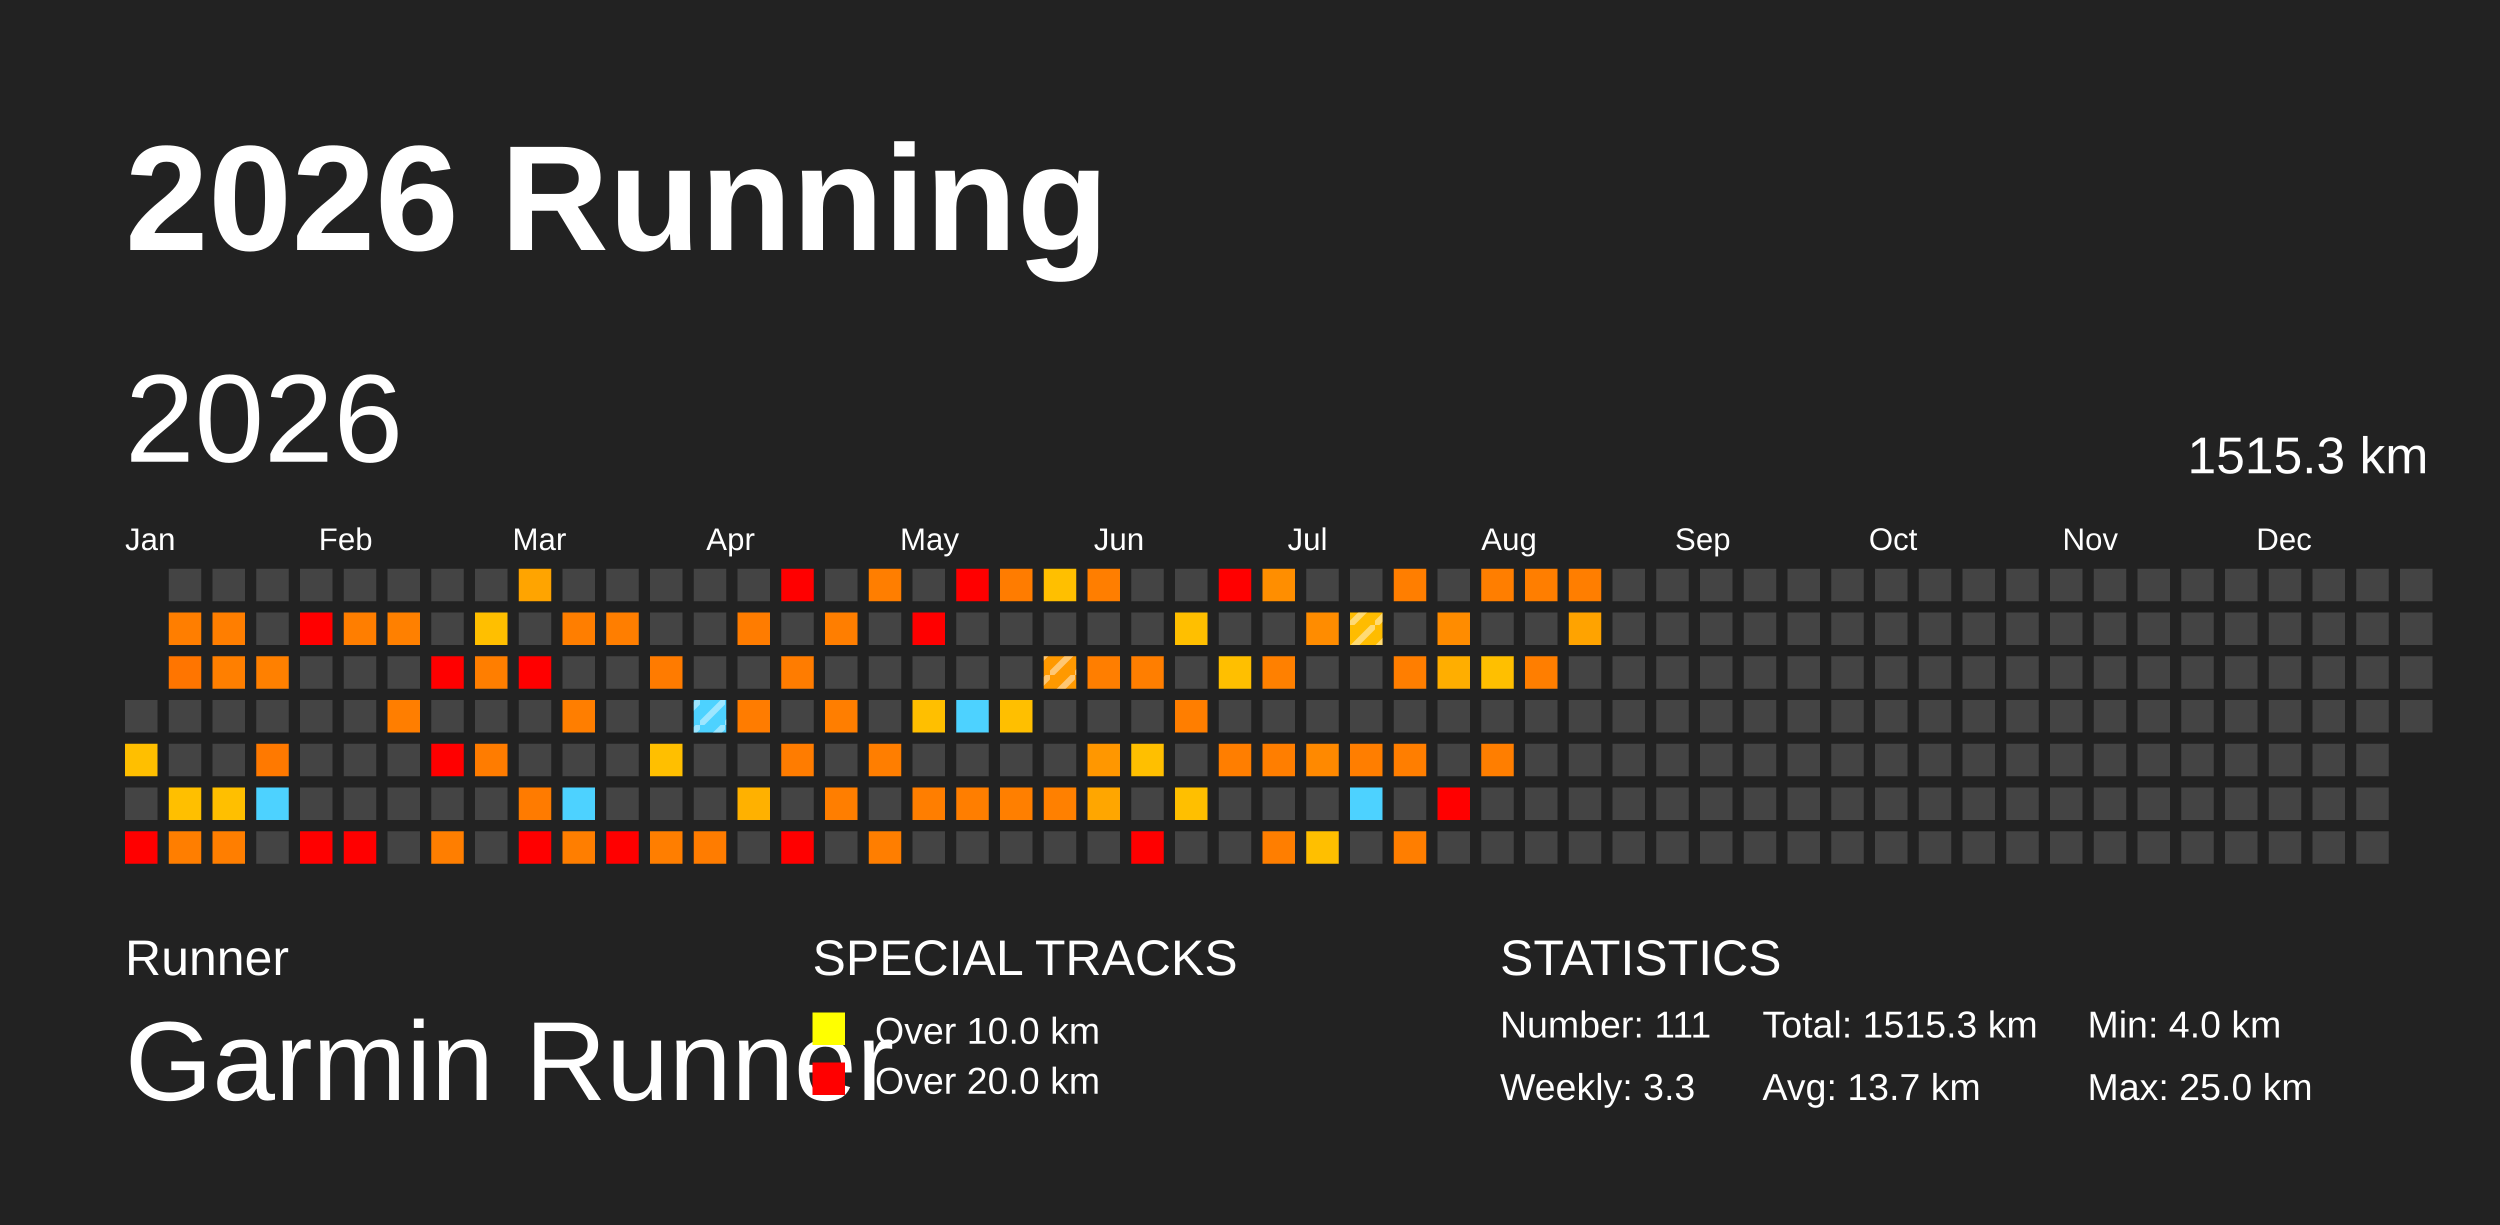
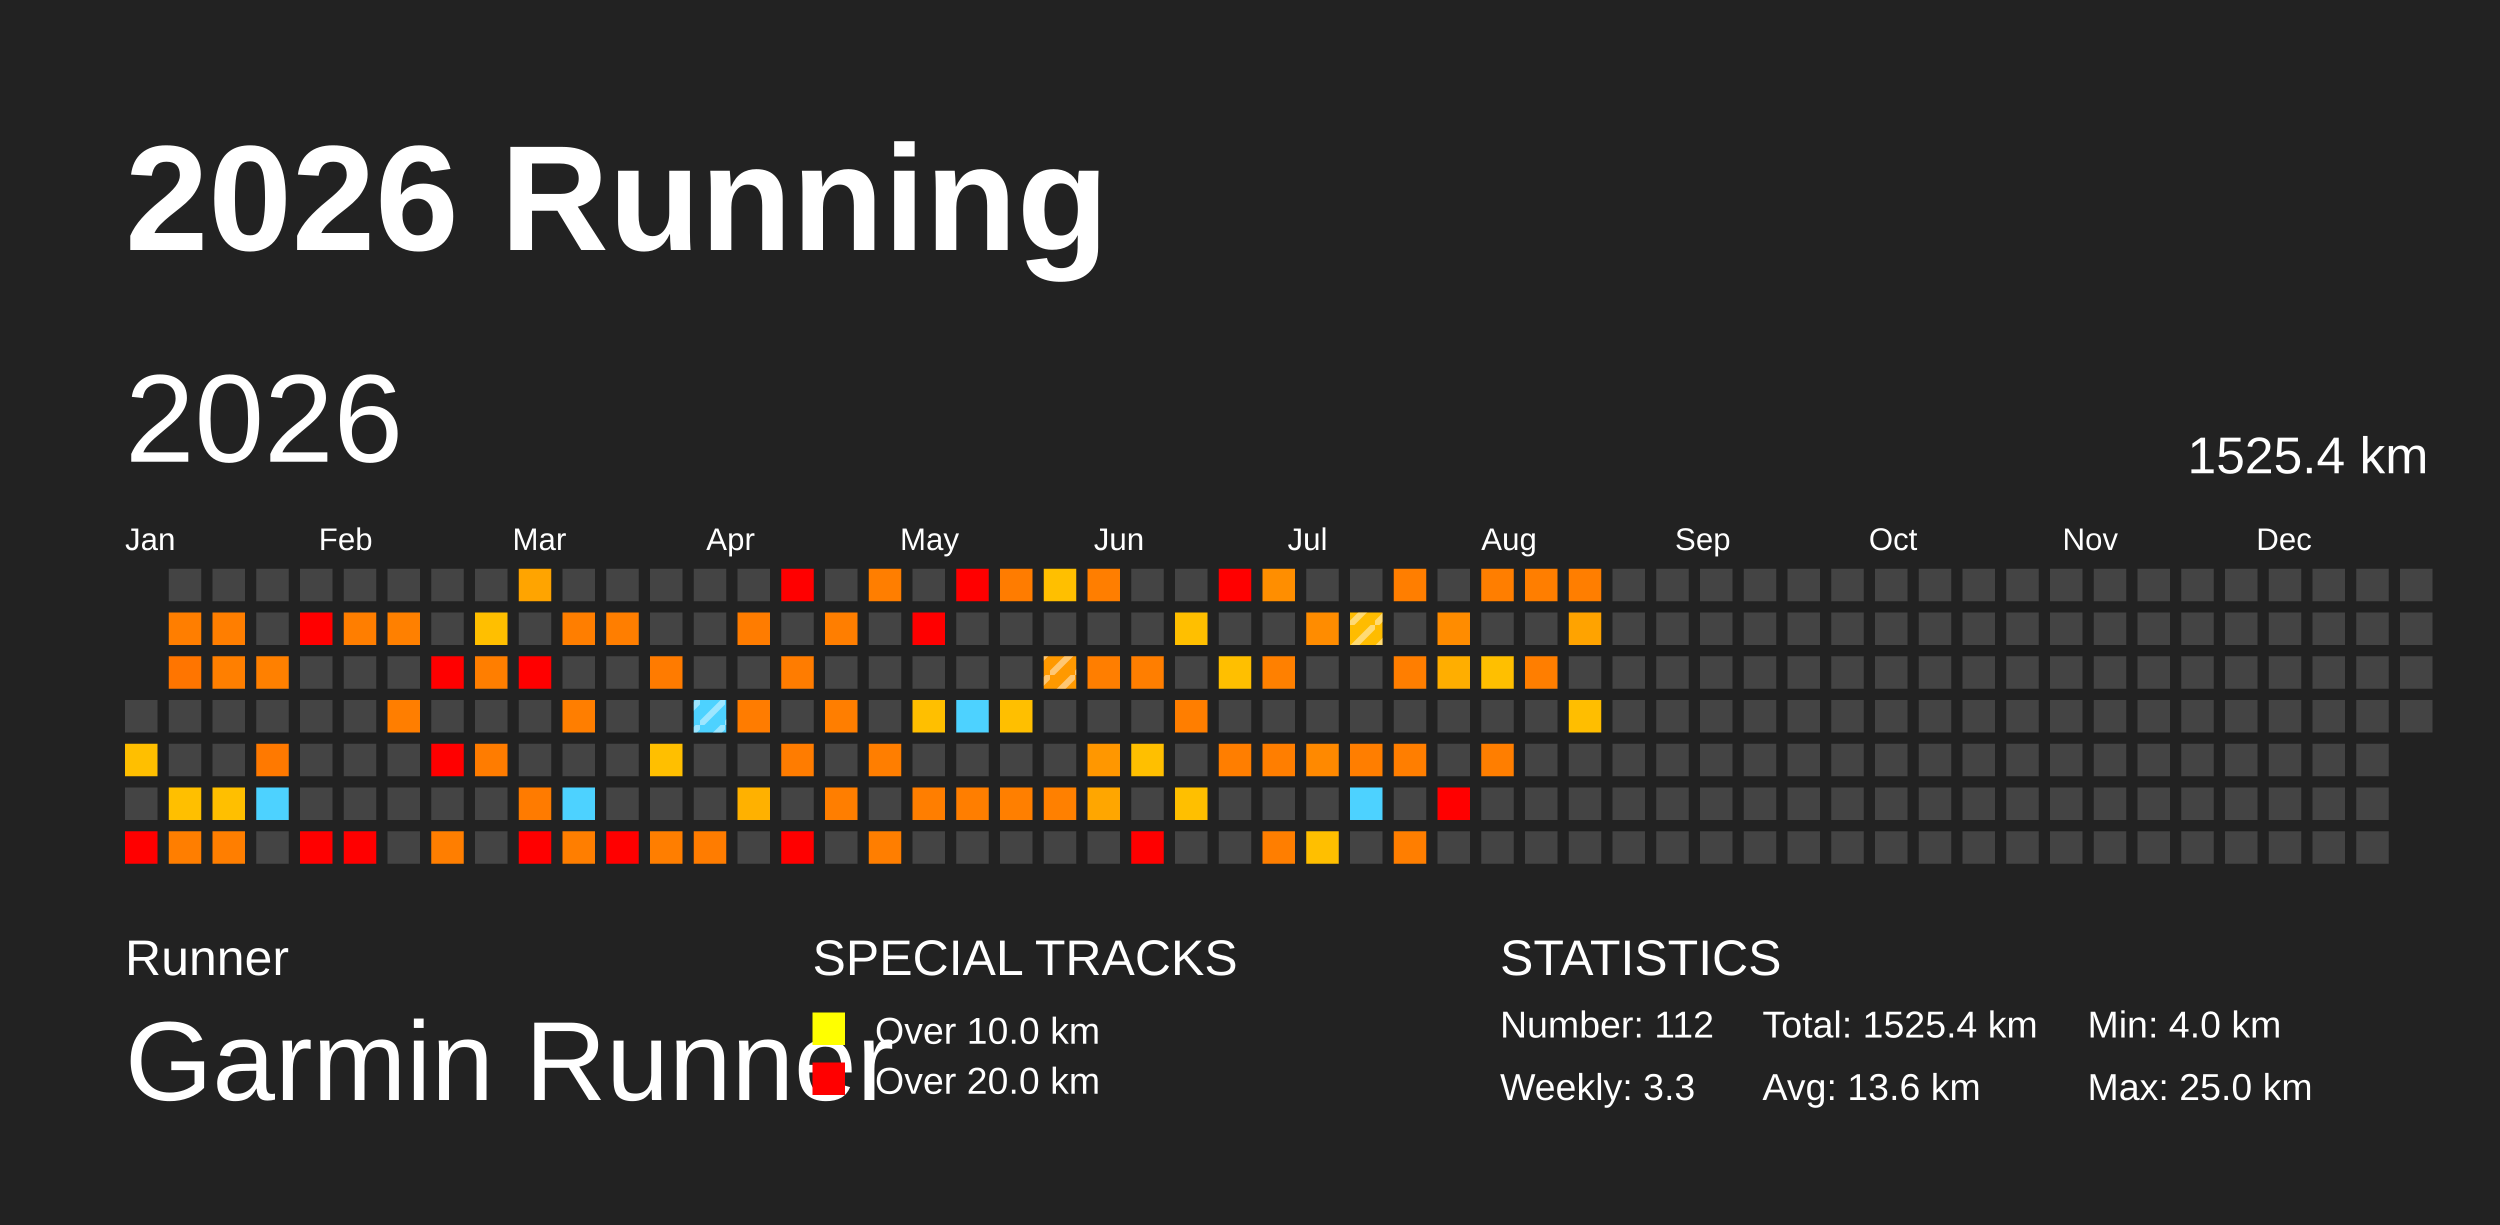
<svg xmlns="http://www.w3.org/2000/svg" baseProfile="full" height="98mm" version="1.1" viewBox="0,0,200,98" width="200mm">
  <defs>
    <pattern height="2" id="indoor-stripe" patternUnits="userSpaceOnUse" width="2">
      <line stroke="white" stroke-opacity="0.45" stroke-width="0.5" x1="0" x2="2" y1="2" y2="0" />
    </pattern>
  </defs>
  <rect fill="#222222" height="98" width="200" x="0" y="0" />
  <text fill="#FFFFFF" style="font-size:12px; font-family:Arial; font-weight:bold;" x="10" y="20">2026 Running</text>
  <text fill="#FFFFFF" style="font-size:4px; font-family:Arial" x="10" y="78">Runner</text>
  <text fill="#FFFFFF" style="font-size:9px; font-family:Arial" x="10" y="88">Garmin Runner</text>
  <text fill="#FFFFFF" style="font-size:4px; font-family:Arial" x="65" y="78">SPECIAL TRACKS</text>
  <rect fill="yellow" height="2.6" width="2.6" x="65" y="81" />
  <text fill="#FFFFFF" style="font-size:3px; font-family:Arial" x="70" y="83.5">Over 10.0 km</text>
  <rect fill="red" height="2.6" width="2.6" x="65" y="85" />
  <text fill="#FFFFFF" style="font-size:3px; font-family:Arial" x="70" y="87.5">Over 20.0 km</text>
  <text fill="#FFFFFF" style="font-size:4px; font-family:Arial" x="120" y="78">STATISTICS</text>
-   <text fill="#FFFFFF" style="font-size:3px; font-family:Arial" x="120" y="83">Number: 111</text>
+   <text fill="#FFFFFF" style="font-size:3px; font-family:Arial" x="120" y="83">Number: 112</text>
  <text fill="#FFFFFF" style="font-size:3px; font-family:Arial" x="120" y="88">Weekly: 3.3</text>
-   <text fill="#FFFFFF" style="font-size:3px; font-family:Arial" x="141" y="83">Total: 1515.3 km</text>
-   <text fill="#FFFFFF" style="font-size:3px; font-family:Arial" x="141" y="88">Avg: 13.7 km</text>
+   <text fill="#FFFFFF" style="font-size:3px; font-family:Arial" x="141" y="83">Total: 1525.4 km</text>
+   <text fill="#FFFFFF" style="font-size:3px; font-family:Arial" x="141" y="88">Avg: 13.6 km</text>
  <text fill="#FFFFFF" style="font-size:3px; font-family:Arial" x="167" y="83">Min: 4.0 km</text>
  <text fill="#FFFFFF" style="font-size:3px; font-family:Arial" x="167" y="88">Max: 25.0 km</text>
  <text dominant-baseline="hanging" fill="#FFFFFF" style="font-size:10.0px; font-family:Arial;" x="10" y="30">2026</text>
-   <text dominant-baseline="hanging" fill="#FFFFFF" style="font-size:4.125px; font-family:Arial;" x="175" y="35">1515.3 km</text>
+   <text dominant-baseline="hanging" fill="#FFFFFF" style="font-size:4.125px; font-family:Arial;" x="175" y="35">1525.4 km</text>
  <text fill="#FFFFFF" style="font-size:2.5px; font-family:Arial" x="10.0" y="44">Jan</text>
  <text fill="#FFFFFF" style="font-size:2.5px; font-family:Arial" x="25.5" y="44">Feb</text>
  <text fill="#FFFFFF" style="font-size:2.5px; font-family:Arial" x="41.0" y="44">Mar</text>
  <text fill="#FFFFFF" style="font-size:2.5px; font-family:Arial" x="56.5" y="44">Apr</text>
  <text fill="#FFFFFF" style="font-size:2.5px; font-family:Arial" x="72.0" y="44">May</text>
  <text fill="#FFFFFF" style="font-size:2.5px; font-family:Arial" x="87.5" y="44">Jun</text>
  <text fill="#FFFFFF" style="font-size:2.5px; font-family:Arial" x="103.0" y="44">Jul</text>
  <text fill="#FFFFFF" style="font-size:2.5px; font-family:Arial" x="118.5" y="44">Aug</text>
  <text fill="#FFFFFF" style="font-size:2.5px; font-family:Arial" x="134.0" y="44">Sep</text>
  <text fill="#FFFFFF" style="font-size:2.5px; font-family:Arial" x="149.5" y="44">Oct</text>
  <text fill="#FFFFFF" style="font-size:2.5px; font-family:Arial" x="165.0" y="44">Nov</text>
  <text fill="#FFFFFF" style="font-size:2.5px; font-family:Arial" x="180.5" y="44">Dec</text>
  <rect fill="#444444" height="2.6" width="2.6" x="10.0" y="56.0" />
  <rect fill="#ffbf00" height="2.6" width="2.6" x="10.0" y="59.5" />
  <rect fill="#444444" height="2.6" width="2.6" x="10.0" y="63.0" />
  <rect fill="red" height="2.6" width="2.6" x="10.0" y="66.5" />
  <rect fill="#444444" height="2.6" width="2.6" x="13.5" y="45.5" />
  <rect fill="#ff7e00" height="2.6" width="2.6" x="13.5" y="49.0" />
  <rect fill="#ff7500" height="2.6" width="2.6" x="13.5" y="52.5" />
  <rect fill="#444444" height="2.6" width="2.6" x="13.5" y="56.0" />
  <rect fill="#444444" height="2.6" width="2.6" x="13.5" y="59.5" />
  <rect fill="#ffbf00" height="2.6" width="2.6" x="13.5" y="63.0" />
  <rect fill="#ff7e00" height="2.6" width="2.6" x="13.5" y="66.5" />
  <rect fill="#444444" height="2.6" width="2.6" x="17.0" y="45.5" />
  <rect fill="#ff7e00" height="2.6" width="2.6" x="17.0" y="49.0" />
  <rect fill="#ff7f00" height="2.6" width="2.6" x="17.0" y="52.5" />
  <rect fill="#444444" height="2.6" width="2.6" x="17.0" y="56.0" />
  <rect fill="#444444" height="2.6" width="2.6" x="17.0" y="59.5" />
  <rect fill="#ffbf00" height="2.6" width="2.6" x="17.0" y="63.0" />
  <rect fill="#ff7e00" height="2.6" width="2.6" x="17.0" y="66.5" />
  <rect fill="#444444" height="2.6" width="2.6" x="20.5" y="45.5" />
  <rect fill="#444444" height="2.6" width="2.6" x="20.5" y="49.0" />
  <rect fill="#ff8000" height="2.6" width="2.6" x="20.5" y="52.5" />
  <rect fill="#444444" height="2.6" width="2.6" x="20.5" y="56.0" />
  <rect fill="#ff7900" height="2.6" width="2.6" x="20.5" y="59.5" />
  <rect fill="#4dd2ff" height="2.6" width="2.6" x="20.5" y="63.0" />
  <rect fill="#444444" height="2.6" width="2.6" x="20.5" y="66.5" />
  <rect fill="#444444" height="2.6" width="2.6" x="24.0" y="45.5" />
  <rect fill="red" height="2.6" width="2.6" x="24.0" y="49.0" />
  <rect fill="#444444" height="2.6" width="2.6" x="24.0" y="52.5" />
  <rect fill="#444444" height="2.6" width="2.6" x="24.0" y="56.0" />
  <rect fill="#444444" height="2.6" width="2.6" x="24.0" y="59.5" />
  <rect fill="#444444" height="2.6" width="2.6" x="24.0" y="63.0" />
  <rect fill="red" height="2.6" width="2.6" x="24.0" y="66.5" />
  <rect fill="#444444" height="2.6" width="2.6" x="27.5" y="45.5" />
  <rect fill="#ff7e00" height="2.6" width="2.6" x="27.5" y="49.0" />
  <rect fill="#444444" height="2.6" width="2.6" x="27.5" y="52.5" />
  <rect fill="#444444" height="2.6" width="2.6" x="27.5" y="56.0" />
  <rect fill="#444444" height="2.6" width="2.6" x="27.5" y="59.5" />
  <rect fill="#444444" height="2.6" width="2.6" x="27.5" y="63.0" />
  <rect fill="red" height="2.6" width="2.6" x="27.5" y="66.5" />
  <rect fill="#444444" height="2.6" width="2.6" x="31.0" y="45.5" />
  <rect fill="#ff8000" height="2.6" width="2.6" x="31.0" y="49.0" />
  <rect fill="#444444" height="2.6" width="2.6" x="31.0" y="52.5" />
  <rect fill="#ff7e00" height="2.6" width="2.6" x="31.0" y="56.0" />
  <rect fill="#444444" height="2.6" width="2.6" x="31.0" y="59.5" />
  <rect fill="#444444" height="2.6" width="2.6" x="31.0" y="63.0" />
  <rect fill="#444444" height="2.6" width="2.6" x="31.0" y="66.5" />
  <rect fill="#444444" height="2.6" width="2.6" x="34.5" y="45.5" />
  <rect fill="#444444" height="2.6" width="2.6" x="34.5" y="49.0" />
  <rect fill="red" height="2.6" width="2.6" x="34.5" y="52.5" />
  <rect fill="#444444" height="2.6" width="2.6" x="34.5" y="56.0" />
  <rect fill="red" height="2.6" width="2.6" x="34.5" y="59.5" />
  <rect fill="#444444" height="2.6" width="2.6" x="34.5" y="63.0" />
  <rect fill="#ff7e00" height="2.6" width="2.6" x="34.5" y="66.5" />
  <rect fill="#444444" height="2.6" width="2.6" x="38.0" y="45.5" />
  <rect fill="#ffbf00" height="2.6" width="2.6" x="38.0" y="49.0" />
  <rect fill="#ff7e00" height="2.6" width="2.6" x="38.0" y="52.5" />
  <rect fill="#444444" height="2.6" width="2.6" x="38.0" y="56.0" />
  <rect fill="#ff7c00" height="2.6" width="2.6" x="38.0" y="59.5" />
  <rect fill="#444444" height="2.6" width="2.6" x="38.0" y="63.0" />
  <rect fill="#444444" height="2.6" width="2.6" x="38.0" y="66.5" />
  <rect fill="#ffa400" height="2.6" width="2.6" x="41.5" y="45.5" />
  <rect fill="#444444" height="2.6" width="2.6" x="41.5" y="49.0" />
  <rect fill="red" height="2.6" width="2.6" x="41.5" y="52.5" />
  <rect fill="#444444" height="2.6" width="2.6" x="41.5" y="56.0" />
  <rect fill="#444444" height="2.6" width="2.6" x="41.5" y="59.5" />
  <rect fill="#ff7b00" height="2.6" width="2.6" x="41.5" y="63.0" />
  <rect fill="red" height="2.6" width="2.6" x="41.5" y="66.5" />
  <rect fill="#444444" height="2.6" width="2.6" x="45.0" y="45.5" />
  <rect fill="#ff7e00" height="2.6" width="2.6" x="45.0" y="49.0" />
  <rect fill="#444444" height="2.6" width="2.6" x="45.0" y="52.5" />
  <rect fill="#ff7e00" height="2.6" width="2.6" x="45.0" y="56.0" />
  <rect fill="#444444" height="2.6" width="2.6" x="45.0" y="59.5" />
  <rect fill="#4dd2ff" height="2.6" width="2.6" x="45.0" y="63.0" />
  <rect fill="#ff7e00" height="2.6" width="2.6" x="45.0" y="66.5" />
  <rect fill="#444444" height="2.6" width="2.6" x="48.5" y="45.5" />
  <rect fill="#ff7e00" height="2.6" width="2.6" x="48.5" y="49.0" />
  <rect fill="#444444" height="2.6" width="2.6" x="48.5" y="52.5" />
  <rect fill="#444444" height="2.6" width="2.6" x="48.5" y="56.0" />
  <rect fill="#444444" height="2.6" width="2.6" x="48.5" y="59.5" />
  <rect fill="#444444" height="2.6" width="2.6" x="48.5" y="63.0" />
  <rect fill="red" height="2.6" width="2.6" x="48.5" y="66.5" />
  <rect fill="#444444" height="2.6" width="2.6" x="52.0" y="45.5" />
  <rect fill="#444444" height="2.6" width="2.6" x="52.0" y="49.0" />
  <rect fill="#ff7b00" height="2.6" width="2.6" x="52.0" y="52.5" />
  <rect fill="#444444" height="2.6" width="2.6" x="52.0" y="56.0" />
  <rect fill="#ffbf00" height="2.6" width="2.6" x="52.0" y="59.5" />
  <rect fill="#444444" height="2.6" width="2.6" x="52.0" y="63.0" />
  <rect fill="#ff7e00" height="2.6" width="2.6" x="52.0" y="66.5" />
  <rect fill="#444444" height="2.6" width="2.6" x="55.5" y="45.5" />
  <rect fill="#444444" height="2.6" width="2.6" x="55.5" y="49.0" />
  <rect fill="#444444" height="2.6" width="2.6" x="55.5" y="52.5" />
  <rect fill="#4dd2ff" height="2.6" width="2.6" x="55.5" y="56.0" />
  <rect fill="url(#indoor-stripe)" height="2.6" style="pointer-events: none;" width="2.6" x="55.5" y="56.0" />
  <rect fill="#444444" height="2.6" width="2.6" x="55.5" y="59.5" />
  <rect fill="#444444" height="2.6" width="2.6" x="55.5" y="63.0" />
  <rect fill="#ff7c00" height="2.6" width="2.6" x="55.5" y="66.5" />
  <rect fill="#444444" height="2.6" width="2.6" x="59.0" y="45.5" />
  <rect fill="#ff7c00" height="2.6" width="2.6" x="59.0" y="49.0" />
  <rect fill="#444444" height="2.6" width="2.6" x="59.0" y="52.5" />
  <rect fill="#ff7c00" height="2.6" width="2.6" x="59.0" y="56.0" />
  <rect fill="#444444" height="2.6" width="2.6" x="59.0" y="59.5" />
  <rect fill="#ffb100" height="2.6" width="2.6" x="59.0" y="63.0" />
  <rect fill="#444444" height="2.6" width="2.6" x="59.0" y="66.5" />
  <rect fill="red" height="2.6" width="2.6" x="62.5" y="45.5" />
  <rect fill="#444444" height="2.6" width="2.6" x="62.5" y="49.0" />
  <rect fill="#ff7c00" height="2.6" width="2.6" x="62.5" y="52.5" />
  <rect fill="#444444" height="2.6" width="2.6" x="62.5" y="56.0" />
  <rect fill="#ff7c00" height="2.6" width="2.6" x="62.5" y="59.5" />
  <rect fill="#444444" height="2.6" width="2.6" x="62.5" y="63.0" />
  <rect fill="red" height="2.6" width="2.6" x="62.5" y="66.5" />
  <rect fill="#444444" height="2.6" width="2.6" x="66.0" y="45.5" />
  <rect fill="#ff7e00" height="2.6" width="2.6" x="66.0" y="49.0" />
  <rect fill="#444444" height="2.6" width="2.6" x="66.0" y="52.5" />
  <rect fill="#ff7e00" height="2.6" width="2.6" x="66.0" y="56.0" />
  <rect fill="#444444" height="2.6" width="2.6" x="66.0" y="59.5" />
  <rect fill="#ff7e00" height="2.6" width="2.6" x="66.0" y="63.0" />
  <rect fill="#444444" height="2.6" width="2.6" x="66.0" y="66.5" />
  <rect fill="#ff7e00" height="2.6" width="2.6" x="69.5" y="45.5" />
  <rect fill="#444444" height="2.6" width="2.6" x="69.5" y="49.0" />
  <rect fill="#444444" height="2.6" width="2.6" x="69.5" y="52.5" />
  <rect fill="#444444" height="2.6" width="2.6" x="69.5" y="56.0" />
  <rect fill="#ff7e00" height="2.6" width="2.6" x="69.5" y="59.5" />
  <rect fill="#444444" height="2.6" width="2.6" x="69.5" y="63.0" />
  <rect fill="#ff7e00" height="2.6" width="2.6" x="69.5" y="66.5" />
  <rect fill="#444444" height="2.6" width="2.6" x="73.0" y="45.5" />
  <rect fill="red" height="2.6" width="2.6" x="73.0" y="49.0" />
  <rect fill="#444444" height="2.6" width="2.6" x="73.0" y="52.5" />
  <rect fill="#ffbf00" height="2.6" width="2.6" x="73.0" y="56.0" />
  <rect fill="#444444" height="2.6" width="2.6" x="73.0" y="59.5" />
  <rect fill="#ff7e00" height="2.6" width="2.6" x="73.0" y="63.0" />
  <rect fill="#444444" height="2.6" width="2.6" x="73.0" y="66.5" />
  <rect fill="red" height="2.6" width="2.6" x="76.5" y="45.5" />
  <rect fill="#444444" height="2.6" width="2.6" x="76.5" y="49.0" />
  <rect fill="#444444" height="2.6" width="2.6" x="76.5" y="52.5" />
  <rect fill="#4dd2ff" height="2.6" width="2.6" x="76.5" y="56.0" />
  <rect fill="#444444" height="2.6" width="2.6" x="76.5" y="59.5" />
  <rect fill="#ff7e00" height="2.6" width="2.6" x="76.5" y="63.0" />
  <rect fill="#444444" height="2.6" width="2.6" x="76.5" y="66.5" />
  <rect fill="#ff7c00" height="2.6" width="2.6" x="80.0" y="45.5" />
  <rect fill="#444444" height="2.6" width="2.6" x="80.0" y="49.0" />
  <rect fill="#444444" height="2.6" width="2.6" x="80.0" y="52.5" />
  <rect fill="#ffbf00" height="2.6" width="2.6" x="80.0" y="56.0" />
  <rect fill="#444444" height="2.6" width="2.6" x="80.0" y="59.5" />
  <rect fill="#ff7f00" height="2.6" width="2.6" x="80.0" y="63.0" />
  <rect fill="#444444" height="2.6" width="2.6" x="80.0" y="66.5" />
  <rect fill="#ffbf00" height="2.6" width="2.6" x="83.5" y="45.5" />
  <rect fill="#444444" height="2.6" width="2.6" x="83.5" y="49.0" />
  <rect fill="#ff9900" height="2.6" width="2.6" x="83.5" y="52.5" />
  <rect fill="url(#indoor-stripe)" height="2.6" style="pointer-events: none;" width="2.6" x="83.5" y="52.5" />
  <rect fill="#444444" height="2.6" width="2.6" x="83.5" y="56.0" />
  <rect fill="#444444" height="2.6" width="2.6" x="83.5" y="59.5" />
  <rect fill="#ff8000" height="2.6" width="2.6" x="83.5" y="63.0" />
  <rect fill="#444444" height="2.6" width="2.6" x="83.5" y="66.5" />
  <rect fill="#ff7e00" height="2.6" width="2.6" x="87.0" y="45.5" />
  <rect fill="#444444" height="2.6" width="2.6" x="87.0" y="49.0" />
  <rect fill="#ff7e00" height="2.6" width="2.6" x="87.0" y="52.5" />
  <rect fill="#444444" height="2.6" width="2.6" x="87.0" y="56.0" />
  <rect fill="#ff9700" height="2.6" width="2.6" x="87.0" y="59.5" />
  <rect fill="#ffa600" height="2.6" width="2.6" x="87.0" y="63.0" />
  <rect fill="#444444" height="2.6" width="2.6" x="87.0" y="66.5" />
  <rect fill="#444444" height="2.6" width="2.6" x="90.5" y="45.5" />
  <rect fill="#444444" height="2.6" width="2.6" x="90.5" y="49.0" />
  <rect fill="#ff7e00" height="2.6" width="2.6" x="90.5" y="52.5" />
  <rect fill="#444444" height="2.6" width="2.6" x="90.5" y="56.0" />
  <rect fill="#ffbf00" height="2.6" width="2.6" x="90.5" y="59.5" />
  <rect fill="#444444" height="2.6" width="2.6" x="90.5" y="63.0" />
  <rect fill="red" height="2.6" width="2.6" x="90.5" y="66.5" />
  <rect fill="#444444" height="2.6" width="2.6" x="94.0" y="45.5" />
  <rect fill="#ffbf00" height="2.6" width="2.6" x="94.0" y="49.0" />
  <rect fill="#444444" height="2.6" width="2.6" x="94.0" y="52.5" />
  <rect fill="#ff7e00" height="2.6" width="2.6" x="94.0" y="56.0" />
  <rect fill="#444444" height="2.6" width="2.6" x="94.0" y="59.5" />
  <rect fill="#ffbf00" height="2.6" width="2.6" x="94.0" y="63.0" />
  <rect fill="#444444" height="2.6" width="2.6" x="94.0" y="66.5" />
  <rect fill="red" height="2.6" width="2.6" x="97.5" y="45.5" />
  <rect fill="#444444" height="2.6" width="2.6" x="97.5" y="49.0" />
  <rect fill="#ffbf00" height="2.6" width="2.6" x="97.5" y="52.5" />
  <rect fill="#444444" height="2.6" width="2.6" x="97.5" y="56.0" />
  <rect fill="#ff7e00" height="2.6" width="2.6" x="97.5" y="59.5" />
  <rect fill="#444444" height="2.6" width="2.6" x="97.5" y="63.0" />
  <rect fill="#444444" height="2.6" width="2.6" x="97.5" y="66.5" />
  <rect fill="#ff8e00" height="2.6" width="2.6" x="101.0" y="45.5" />
  <rect fill="#444444" height="2.6" width="2.6" x="101.0" y="49.0" />
  <rect fill="#ff8000" height="2.6" width="2.6" x="101.0" y="52.5" />
  <rect fill="#444444" height="2.6" width="2.6" x="101.0" y="56.0" />
  <rect fill="#ff7e00" height="2.6" width="2.6" x="101.0" y="59.5" />
  <rect fill="#444444" height="2.6" width="2.6" x="101.0" y="63.0" />
  <rect fill="#ff7e00" height="2.6" width="2.6" x="101.0" y="66.5" />
  <rect fill="#444444" height="2.6" width="2.6" x="104.5" y="45.5" />
  <rect fill="#ff8c00" height="2.6" width="2.6" x="104.5" y="49.0" />
  <rect fill="#444444" height="2.6" width="2.6" x="104.5" y="52.5" />
  <rect fill="#444444" height="2.6" width="2.6" x="104.5" y="56.0" />
  <rect fill="#ff8900" height="2.6" width="2.6" x="104.5" y="59.5" />
  <rect fill="#444444" height="2.6" width="2.6" x="104.5" y="63.0" />
  <rect fill="#ffbf00" height="2.6" width="2.6" x="104.5" y="66.5" />
  <rect fill="#444444" height="2.6" width="2.6" x="108.0" y="45.5" />
  <rect fill="#ffbc00" height="2.6" width="2.6" x="108.0" y="49.0" />
  <rect fill="url(#indoor-stripe)" height="2.6" style="pointer-events: none;" width="2.6" x="108.0" y="49.0" />
  <rect fill="#444444" height="2.6" width="2.6" x="108.0" y="52.5" />
  <rect fill="#444444" height="2.6" width="2.6" x="108.0" y="56.0" />
  <rect fill="#ff7e00" height="2.6" width="2.6" x="108.0" y="59.5" />
  <rect fill="#4dd2ff" height="2.6" width="2.6" x="108.0" y="63.0" />
  <rect fill="#444444" height="2.6" width="2.6" x="108.0" y="66.5" />
  <rect fill="#ff7e00" height="2.6" width="2.6" x="111.5" y="45.5" />
  <rect fill="#444444" height="2.6" width="2.6" x="111.5" y="49.0" />
  <rect fill="#ff7e00" height="2.6" width="2.6" x="111.5" y="52.5" />
  <rect fill="#444444" height="2.6" width="2.6" x="111.5" y="56.0" />
  <rect fill="#ff7e00" height="2.6" width="2.6" x="111.5" y="59.5" />
  <rect fill="#444444" height="2.6" width="2.6" x="111.5" y="63.0" />
  <rect fill="#ff7e00" height="2.6" width="2.6" x="111.5" y="66.5" />
  <rect fill="#444444" height="2.6" width="2.6" x="115.0" y="45.5" />
  <rect fill="#ff8c00" height="2.6" width="2.6" x="115.0" y="49.0" />
  <rect fill="#ffae00" height="2.6" width="2.6" x="115.0" y="52.5" />
  <rect fill="#444444" height="2.6" width="2.6" x="115.0" y="56.0" />
  <rect fill="#444444" height="2.6" width="2.6" x="115.0" y="59.5" />
  <rect fill="red" height="2.6" width="2.6" x="115.0" y="63.0" />
  <rect fill="#444444" height="2.6" width="2.6" x="115.0" y="66.5" />
  <rect fill="#ff7e00" height="2.6" width="2.6" x="118.5" y="45.5" />
  <rect fill="#444444" height="2.6" width="2.6" x="118.5" y="49.0" />
  <rect fill="#ffbf00" height="2.6" width="2.6" x="118.5" y="52.5" />
  <rect fill="#444444" height="2.6" width="2.6" x="118.5" y="56.0" />
  <rect fill="#ff7e00" height="2.6" width="2.6" x="118.5" y="59.5" />
  <rect fill="#444444" height="2.6" width="2.6" x="118.5" y="63.0" />
  <rect fill="#444444" height="2.6" width="2.6" x="118.5" y="66.5" />
  <rect fill="#ff7e00" height="2.6" width="2.6" x="122.0" y="45.5" />
  <rect fill="#444444" height="2.6" width="2.6" x="122.0" y="49.0" />
  <rect fill="#ff7e00" height="2.6" width="2.6" x="122.0" y="52.5" />
  <rect fill="#444444" height="2.6" width="2.6" x="122.0" y="56.0" />
  <rect fill="#444444" height="2.6" width="2.6" x="122.0" y="59.5" />
  <rect fill="#444444" height="2.6" width="2.6" x="122.0" y="63.0" />
  <rect fill="#444444" height="2.6" width="2.6" x="122.0" y="66.5" />
  <rect fill="#ff7e00" height="2.6" width="2.6" x="125.5" y="45.5" />
  <rect fill="#ffa300" height="2.6" width="2.6" x="125.5" y="49.0" />
  <rect fill="#444444" height="2.6" width="2.6" x="125.5" y="52.5" />
-   <rect fill="#444444" height="2.6" width="2.6" x="125.5" y="56.0" />
+   <rect fill="#ffbe00" height="2.6" width="2.6" x="125.5" y="56.0" />
  <rect fill="#444444" height="2.6" width="2.6" x="125.5" y="59.5" />
  <rect fill="#444444" height="2.6" width="2.6" x="125.5" y="63.0" />
  <rect fill="#444444" height="2.6" width="2.6" x="125.5" y="66.5" />
  <rect fill="#444444" height="2.6" width="2.6" x="129.0" y="45.5" />
  <rect fill="#444444" height="2.6" width="2.6" x="129.0" y="49.0" />
  <rect fill="#444444" height="2.6" width="2.6" x="129.0" y="52.5" />
  <rect fill="#444444" height="2.6" width="2.6" x="129.0" y="56.0" />
  <rect fill="#444444" height="2.6" width="2.6" x="129.0" y="59.5" />
  <rect fill="#444444" height="2.6" width="2.6" x="129.0" y="63.0" />
  <rect fill="#444444" height="2.6" width="2.6" x="129.0" y="66.5" />
  <rect fill="#444444" height="2.6" width="2.6" x="132.5" y="45.5" />
  <rect fill="#444444" height="2.6" width="2.6" x="132.5" y="49.0" />
  <rect fill="#444444" height="2.6" width="2.6" x="132.5" y="52.5" />
  <rect fill="#444444" height="2.6" width="2.6" x="132.5" y="56.0" />
  <rect fill="#444444" height="2.6" width="2.6" x="132.5" y="59.5" />
  <rect fill="#444444" height="2.6" width="2.6" x="132.5" y="63.0" />
  <rect fill="#444444" height="2.6" width="2.6" x="132.5" y="66.5" />
  <rect fill="#444444" height="2.6" width="2.6" x="136.0" y="45.5" />
  <rect fill="#444444" height="2.6" width="2.6" x="136.0" y="49.0" />
  <rect fill="#444444" height="2.6" width="2.6" x="136.0" y="52.5" />
  <rect fill="#444444" height="2.6" width="2.6" x="136.0" y="56.0" />
  <rect fill="#444444" height="2.6" width="2.6" x="136.0" y="59.5" />
  <rect fill="#444444" height="2.6" width="2.6" x="136.0" y="63.0" />
  <rect fill="#444444" height="2.6" width="2.6" x="136.0" y="66.5" />
  <rect fill="#444444" height="2.6" width="2.6" x="139.5" y="45.5" />
  <rect fill="#444444" height="2.6" width="2.6" x="139.5" y="49.0" />
  <rect fill="#444444" height="2.6" width="2.6" x="139.5" y="52.5" />
  <rect fill="#444444" height="2.6" width="2.6" x="139.5" y="56.0" />
  <rect fill="#444444" height="2.6" width="2.6" x="139.5" y="59.5" />
  <rect fill="#444444" height="2.6" width="2.6" x="139.5" y="63.0" />
  <rect fill="#444444" height="2.6" width="2.6" x="139.5" y="66.5" />
  <rect fill="#444444" height="2.6" width="2.6" x="143.0" y="45.5" />
  <rect fill="#444444" height="2.6" width="2.6" x="143.0" y="49.0" />
  <rect fill="#444444" height="2.6" width="2.6" x="143.0" y="52.5" />
  <rect fill="#444444" height="2.6" width="2.6" x="143.0" y="56.0" />
  <rect fill="#444444" height="2.6" width="2.6" x="143.0" y="59.5" />
  <rect fill="#444444" height="2.6" width="2.6" x="143.0" y="63.0" />
  <rect fill="#444444" height="2.6" width="2.6" x="143.0" y="66.5" />
  <rect fill="#444444" height="2.6" width="2.6" x="146.5" y="45.5" />
  <rect fill="#444444" height="2.6" width="2.6" x="146.5" y="49.0" />
  <rect fill="#444444" height="2.6" width="2.6" x="146.5" y="52.5" />
  <rect fill="#444444" height="2.6" width="2.6" x="146.5" y="56.0" />
  <rect fill="#444444" height="2.6" width="2.6" x="146.5" y="59.5" />
  <rect fill="#444444" height="2.6" width="2.6" x="146.5" y="63.0" />
  <rect fill="#444444" height="2.6" width="2.6" x="146.5" y="66.5" />
  <rect fill="#444444" height="2.6" width="2.6" x="150.0" y="45.5" />
  <rect fill="#444444" height="2.6" width="2.6" x="150.0" y="49.0" />
  <rect fill="#444444" height="2.6" width="2.6" x="150.0" y="52.5" />
  <rect fill="#444444" height="2.6" width="2.6" x="150.0" y="56.0" />
  <rect fill="#444444" height="2.6" width="2.6" x="150.0" y="59.5" />
  <rect fill="#444444" height="2.6" width="2.6" x="150.0" y="63.0" />
  <rect fill="#444444" height="2.6" width="2.6" x="150.0" y="66.5" />
  <rect fill="#444444" height="2.6" width="2.6" x="153.5" y="45.5" />
  <rect fill="#444444" height="2.6" width="2.6" x="153.5" y="49.0" />
  <rect fill="#444444" height="2.6" width="2.6" x="153.5" y="52.5" />
  <rect fill="#444444" height="2.6" width="2.6" x="153.5" y="56.0" />
  <rect fill="#444444" height="2.6" width="2.6" x="153.5" y="59.5" />
  <rect fill="#444444" height="2.6" width="2.6" x="153.5" y="63.0" />
  <rect fill="#444444" height="2.6" width="2.6" x="153.5" y="66.5" />
  <rect fill="#444444" height="2.6" width="2.6" x="157.0" y="45.5" />
  <rect fill="#444444" height="2.6" width="2.6" x="157.0" y="49.0" />
  <rect fill="#444444" height="2.6" width="2.6" x="157.0" y="52.5" />
  <rect fill="#444444" height="2.6" width="2.6" x="157.0" y="56.0" />
  <rect fill="#444444" height="2.6" width="2.6" x="157.0" y="59.5" />
  <rect fill="#444444" height="2.6" width="2.6" x="157.0" y="63.0" />
  <rect fill="#444444" height="2.6" width="2.6" x="157.0" y="66.5" />
  <rect fill="#444444" height="2.6" width="2.6" x="160.5" y="45.5" />
  <rect fill="#444444" height="2.6" width="2.6" x="160.5" y="49.0" />
  <rect fill="#444444" height="2.6" width="2.6" x="160.5" y="52.5" />
  <rect fill="#444444" height="2.6" width="2.6" x="160.5" y="56.0" />
  <rect fill="#444444" height="2.6" width="2.6" x="160.5" y="59.5" />
  <rect fill="#444444" height="2.6" width="2.6" x="160.5" y="63.0" />
  <rect fill="#444444" height="2.6" width="2.6" x="160.5" y="66.5" />
  <rect fill="#444444" height="2.6" width="2.6" x="164.0" y="45.5" />
  <rect fill="#444444" height="2.6" width="2.6" x="164.0" y="49.0" />
  <rect fill="#444444" height="2.6" width="2.6" x="164.0" y="52.5" />
  <rect fill="#444444" height="2.6" width="2.6" x="164.0" y="56.0" />
  <rect fill="#444444" height="2.6" width="2.6" x="164.0" y="59.5" />
  <rect fill="#444444" height="2.6" width="2.6" x="164.0" y="63.0" />
  <rect fill="#444444" height="2.6" width="2.6" x="164.0" y="66.5" />
  <rect fill="#444444" height="2.6" width="2.6" x="167.5" y="45.5" />
  <rect fill="#444444" height="2.6" width="2.6" x="167.5" y="49.0" />
  <rect fill="#444444" height="2.6" width="2.6" x="167.5" y="52.5" />
  <rect fill="#444444" height="2.6" width="2.6" x="167.5" y="56.0" />
  <rect fill="#444444" height="2.6" width="2.6" x="167.5" y="59.5" />
  <rect fill="#444444" height="2.6" width="2.6" x="167.5" y="63.0" />
  <rect fill="#444444" height="2.6" width="2.6" x="167.5" y="66.5" />
  <rect fill="#444444" height="2.6" width="2.6" x="171.0" y="45.5" />
  <rect fill="#444444" height="2.6" width="2.6" x="171.0" y="49.0" />
  <rect fill="#444444" height="2.6" width="2.6" x="171.0" y="52.5" />
  <rect fill="#444444" height="2.6" width="2.6" x="171.0" y="56.0" />
  <rect fill="#444444" height="2.6" width="2.6" x="171.0" y="59.5" />
  <rect fill="#444444" height="2.6" width="2.6" x="171.0" y="63.0" />
  <rect fill="#444444" height="2.6" width="2.6" x="171.0" y="66.5" />
  <rect fill="#444444" height="2.6" width="2.6" x="174.5" y="45.5" />
  <rect fill="#444444" height="2.6" width="2.6" x="174.5" y="49.0" />
  <rect fill="#444444" height="2.6" width="2.6" x="174.5" y="52.5" />
  <rect fill="#444444" height="2.6" width="2.6" x="174.5" y="56.0" />
  <rect fill="#444444" height="2.6" width="2.6" x="174.5" y="59.5" />
  <rect fill="#444444" height="2.6" width="2.6" x="174.5" y="63.0" />
  <rect fill="#444444" height="2.6" width="2.6" x="174.5" y="66.5" />
  <rect fill="#444444" height="2.6" width="2.6" x="178.0" y="45.5" />
  <rect fill="#444444" height="2.6" width="2.6" x="178.0" y="49.0" />
  <rect fill="#444444" height="2.6" width="2.6" x="178.0" y="52.5" />
  <rect fill="#444444" height="2.6" width="2.6" x="178.0" y="56.0" />
  <rect fill="#444444" height="2.6" width="2.6" x="178.0" y="59.5" />
  <rect fill="#444444" height="2.6" width="2.6" x="178.0" y="63.0" />
  <rect fill="#444444" height="2.6" width="2.6" x="178.0" y="66.5" />
  <rect fill="#444444" height="2.6" width="2.6" x="181.5" y="45.5" />
  <rect fill="#444444" height="2.6" width="2.6" x="181.5" y="49.0" />
  <rect fill="#444444" height="2.6" width="2.6" x="181.5" y="52.5" />
  <rect fill="#444444" height="2.6" width="2.6" x="181.5" y="56.0" />
  <rect fill="#444444" height="2.6" width="2.6" x="181.5" y="59.5" />
  <rect fill="#444444" height="2.6" width="2.6" x="181.5" y="63.0" />
  <rect fill="#444444" height="2.6" width="2.6" x="181.5" y="66.5" />
  <rect fill="#444444" height="2.6" width="2.6" x="185.0" y="45.5" />
  <rect fill="#444444" height="2.6" width="2.6" x="185.0" y="49.0" />
  <rect fill="#444444" height="2.6" width="2.6" x="185.0" y="52.5" />
  <rect fill="#444444" height="2.6" width="2.6" x="185.0" y="56.0" />
  <rect fill="#444444" height="2.6" width="2.6" x="185.0" y="59.5" />
  <rect fill="#444444" height="2.6" width="2.6" x="185.0" y="63.0" />
  <rect fill="#444444" height="2.6" width="2.6" x="185.0" y="66.5" />
  <rect fill="#444444" height="2.6" width="2.6" x="188.5" y="45.5" />
  <rect fill="#444444" height="2.6" width="2.6" x="188.5" y="49.0" />
  <rect fill="#444444" height="2.6" width="2.6" x="188.5" y="52.5" />
  <rect fill="#444444" height="2.6" width="2.6" x="188.5" y="56.0" />
  <rect fill="#444444" height="2.6" width="2.6" x="188.5" y="59.5" />
  <rect fill="#444444" height="2.6" width="2.6" x="188.5" y="63.0" />
  <rect fill="#444444" height="2.6" width="2.6" x="188.5" y="66.5" />
  <rect fill="#444444" height="2.6" width="2.6" x="192.0" y="45.5" />
  <rect fill="#444444" height="2.6" width="2.6" x="192.0" y="49.0" />
  <rect fill="#444444" height="2.6" width="2.6" x="192.0" y="52.5" />
  <rect fill="#444444" height="2.6" width="2.6" x="192.0" y="56.0" />
</svg>
